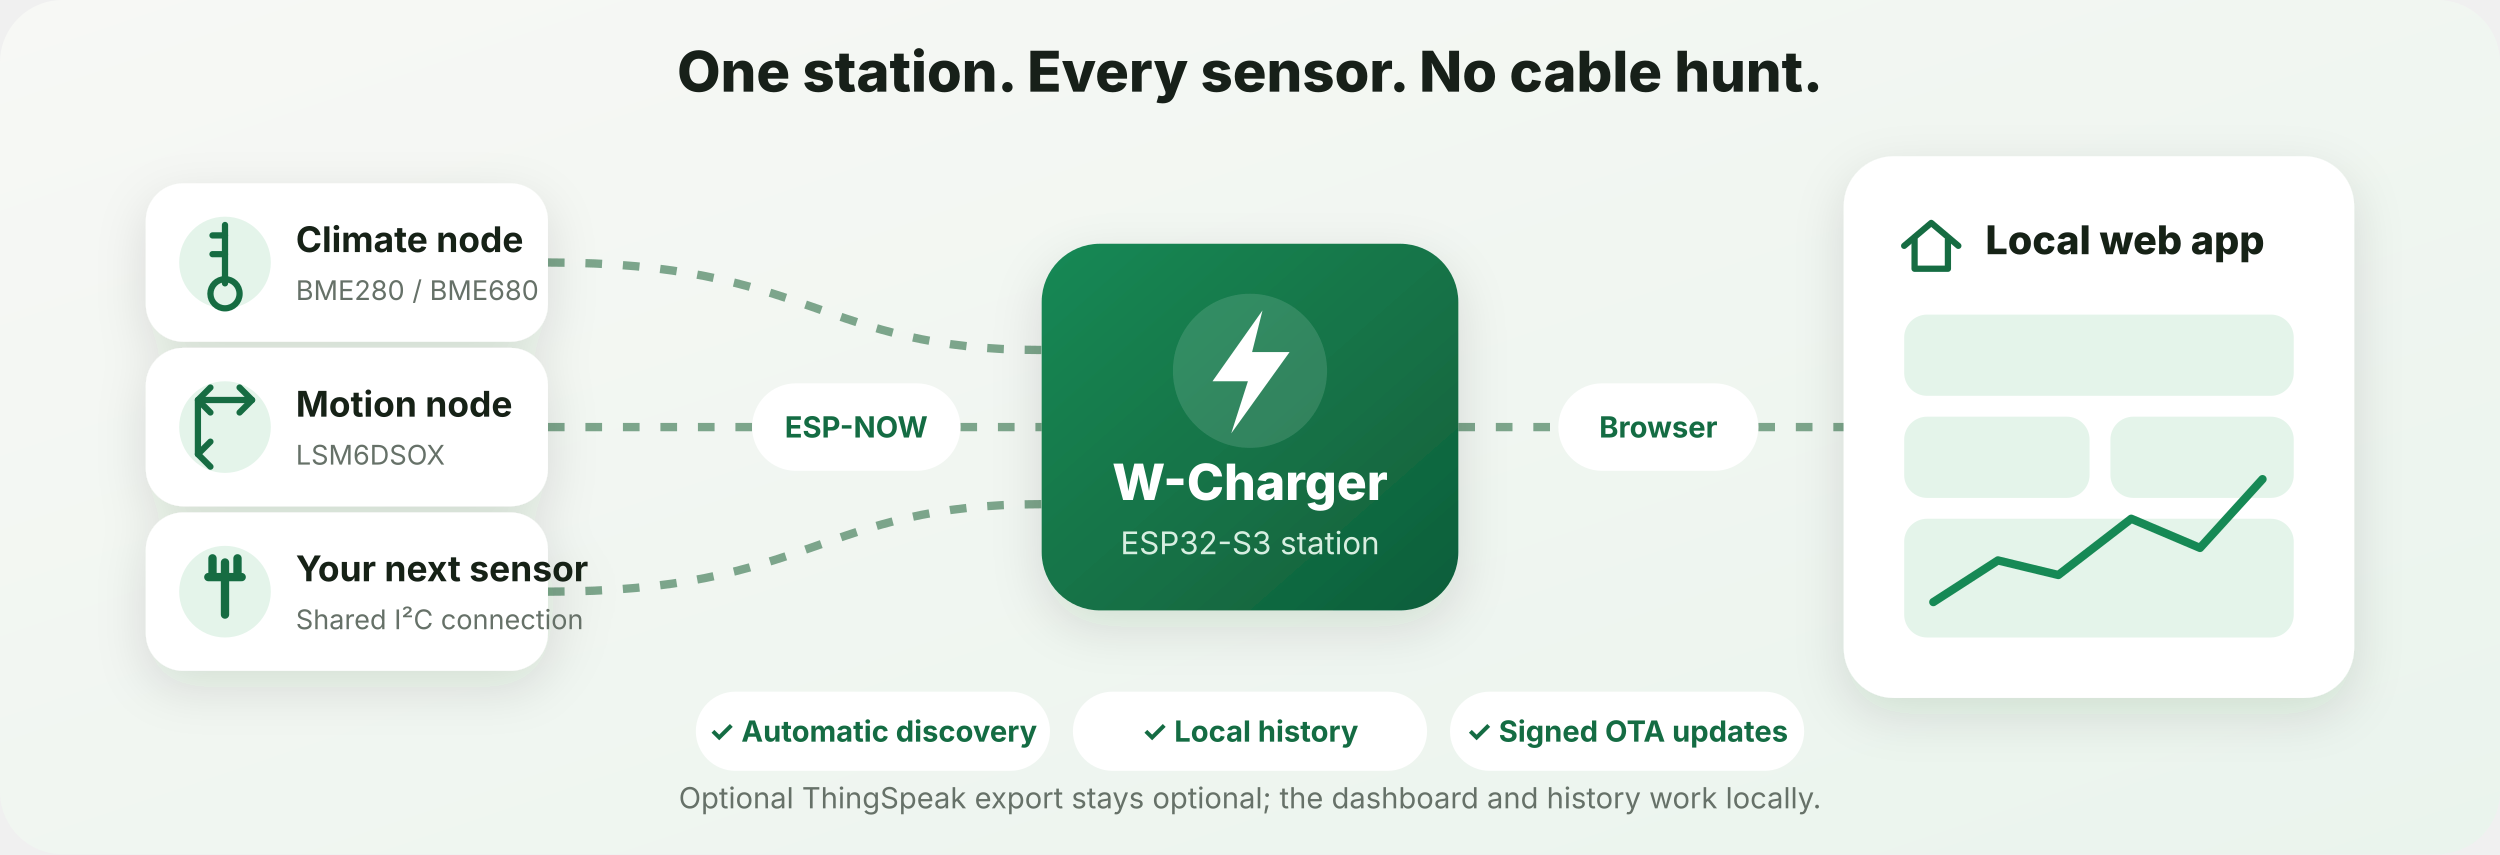
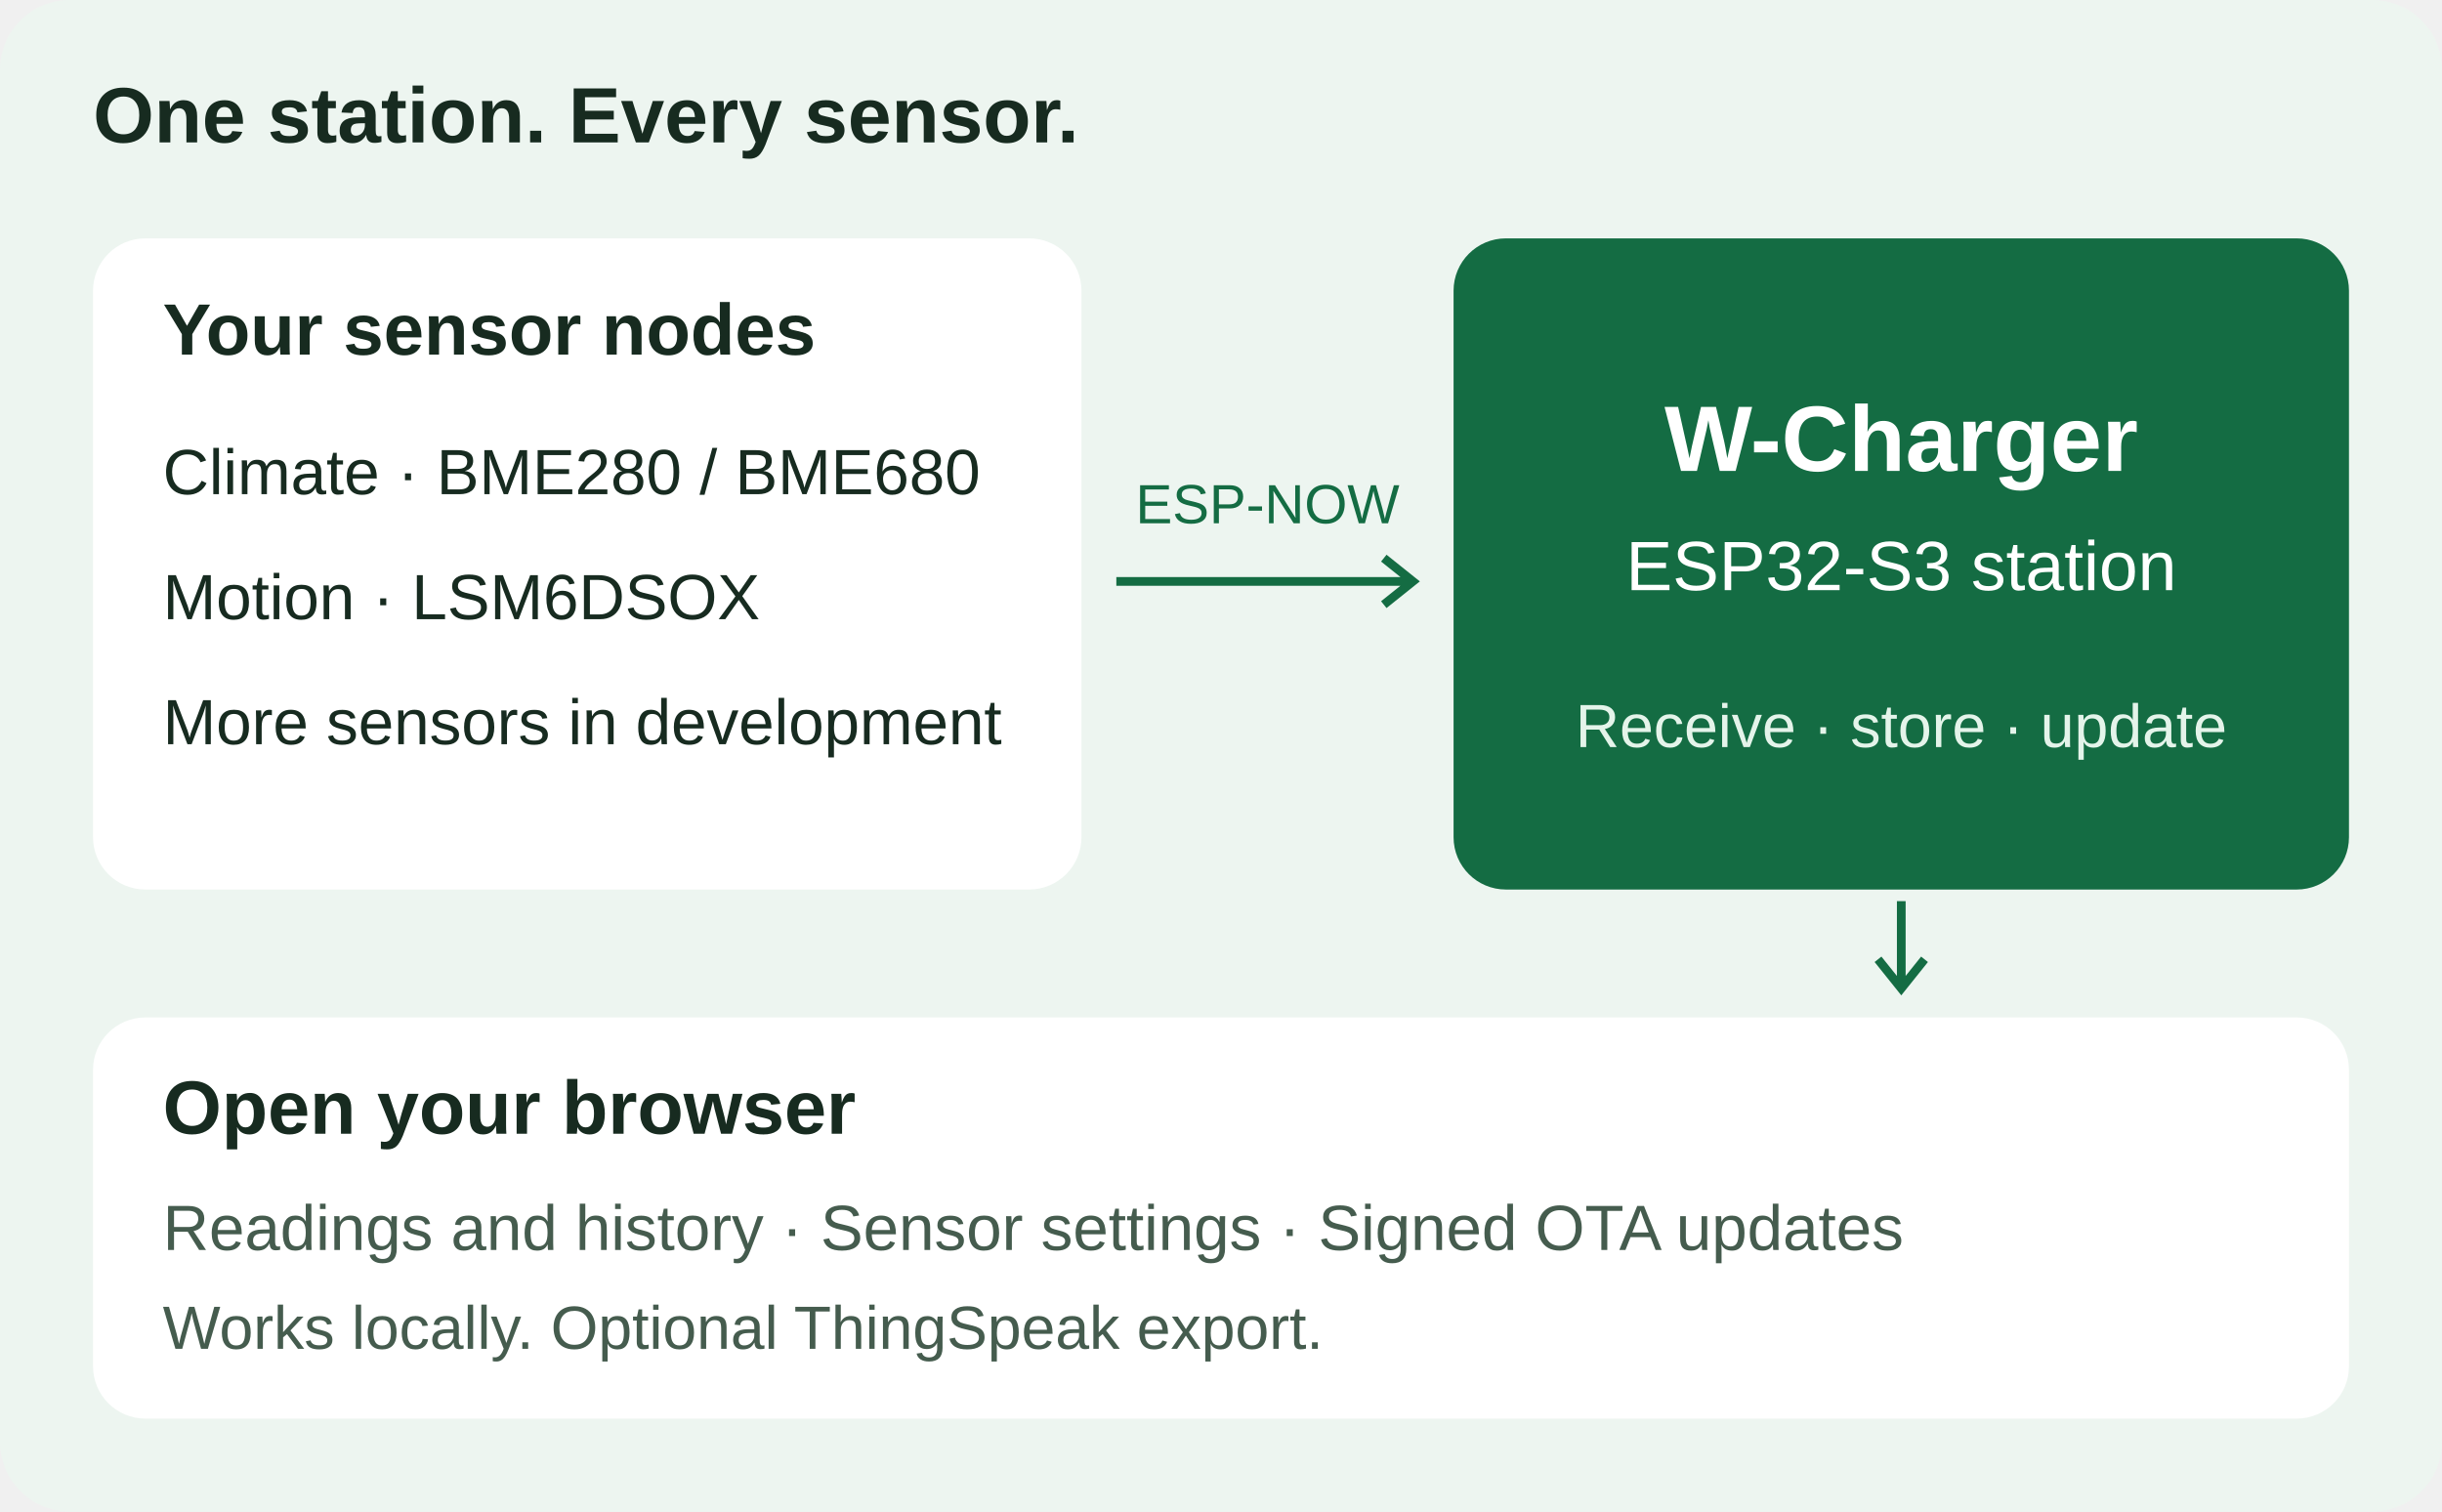
- <svg xmlns="http://www.w3.org/2000/svg" width="1200" height="410" viewBox="0 0 1200 410" role="img" aria-labelledby="title desc">
-   <defs>
-     <linearGradient id="bg2" x1="0" y1="0" x2="1" y2="1">
-       <stop stop-color="#f7f8f5" />
-       <stop offset="1" stop-color="#eaf4ed" />
-     </linearGradient>
-     <linearGradient id="hub" x1="0" y1="0" x2="1" y2="1">
-       <stop stop-color="#198955" />
-       <stop offset="1" stop-color="#0f5e3a" />
-     </linearGradient>
-     <filter id="s" x="-20%" y="-20%" width="140%" height="150%">
-       <feDropShadow dx="0" dy="8" stdDeviation="12" flood-color="#183522" flood-opacity=".12" />
-     </filter>
-   </defs>
-   <rect width="1200" height="410" rx="30" fill="url(#bg2)" />
-   <g font-family="system-ui,-apple-system,Segoe UI,sans-serif">
-     <text x="600" y="44" text-anchor="middle" fill="#172019" font-size="27" font-weight="800">One station. Every sensor. No cable hunt.</text>
-     <g fill="none" stroke="#7ca58b" stroke-width="4" stroke-dasharray="8 10">
-       <path d="M263 126C390 126 393 168 500 168" />
-       <path d="M263 205h237" />
-       <path d="M263 284c127 0 130-42 237-42" />
-       <path d="M700 205h185" />
+ <svg xmlns="http://www.w3.org/2000/svg" width="840" height="520" viewBox="0 0 840 520">
+   <rect width="840" height="520" rx="24" fill="#edf5f0" />
+   <g font-family="Arial, sans-serif">
+     <text x="32" y="49" fill="#172b20" font-size="27" font-weight="700">One station. Every sensor.</text>
+     <rect x="32" y="82" width="340" height="224" rx="18" fill="#fff" />
+     <g x="56" fill="#172b20">
+       <text x="56" y="122" font-size="25" font-weight="700">Your sensor nodes</text>
+       <text x="56" y="170" font-size="22">Climate · BME280 / BME680</text>
+       <text x="56" y="213" font-size="22">Motion · LSM6DSOX</text>
+       <text x="56" y="256" font-size="22">More sensors in development</text>
    </g>
-     <g filter="url(#s)">
-       <g transform="translate(70 88)">
-         <rect width="193" height="76" rx="18" fill="#fff" />
-         <circle cx="38" cy="38" r="22" fill="#e4f4ea" />
-         <g fill="none" stroke="#146c43" stroke-width="3" stroke-linecap="round">
-           <path d="M38 20v28" />
-           <circle cx="38" cy="53" r="7" />
-           <path d="M32 25h6M32 34h6" />
-         </g>
-         <text x="72" y="33" fill="#172019" font-size="17" font-weight="750">Climate node</text>
-         <text x="72" y="56" fill="#667168" font-size="13">BME280 / BME680</text>
-       </g>
-       <g transform="translate(70 167)">
-         <rect width="193" height="76" rx="18" fill="#fff" />
-         <circle cx="38" cy="38" r="22" fill="#e4f4ea" />
-         <g fill="none" stroke="#146c43" stroke-width="3" stroke-linecap="round" stroke-linejoin="round">
-           <path d="M25 51V25h26" />
-           <path d="m25 25 6 6M25 25l6-6M51 25l-6 6M51 25l-6-6M25 51l6-6M25 51l6 6" />
-         </g>
-         <text x="72" y="33" fill="#172019" font-size="17" font-weight="750">Motion node</text>
-         <text x="72" y="56" fill="#667168" font-size="13">LSM6DSOX</text>
-       </g>
-       <g transform="translate(70 246)">
-         <rect width="193" height="76" rx="18" fill="#fff" />
-         <circle cx="38" cy="38" r="22" fill="#e4f4ea" />
-         <g fill="none" stroke="#146c43" stroke-width="4" stroke-linecap="round">
-           <path d="M38 24v25M30 31h16M32 22v9M44 22v9" />
-         </g>
-         <text x="72" y="33" fill="#172019" font-size="17" font-weight="750">Your next sensor</text>
-         <text x="72" y="56" fill="#667168" font-size="13">Shared I²C connection</text>
-       </g>
-       <g transform="translate(500 117)">
-         <rect width="200" height="176" rx="28" fill="url(#hub)" />
-         <circle cx="100" cy="61" r="37" fill="#ffffff20" />
-         <path d="m106 32-24 34h17l-8 25 28-39h-18z" fill="#fff" />
-         <text x="100" y="123" text-anchor="middle" fill="#fff" font-size="24" font-weight="800">W-Charger</text>
-         <text x="100" y="149" text-anchor="middle" fill="#d7eee0" font-size="15">ESP32-S3 station</text>
-       </g>
-       <g transform="translate(885 75)">
-         <rect width="245" height="260" rx="24" fill="#fff" />
-         <g fill="none" stroke="#146c43" stroke-width="3" stroke-linecap="round" stroke-linejoin="round">
-           <path d="m29 43 13-11 13 11" />
-           <path d="M34 40v14h16V40" />
-         </g>
-         <text x="68" y="47" fill="#172019" font-size="19" font-weight="760">Local web app</text>
-         <g fill="#e4f4ea">
-           <rect x="29" y="76" width="187" height="39" rx="11" />
-           <rect x="29" y="125" width="89" height="39" rx="11" />
-           <rect x="128" y="125" width="88" height="39" rx="11" />
-           <rect x="29" y="174" width="187" height="57" rx="11" />
-         </g>
-         <path d="M43 214l31-20 29 7 35-27 33 14 30-33" fill="none" stroke="#198955" stroke-width="4" stroke-linecap="round" stroke-linejoin="round" />
-       </g>
-     </g>
-     <g text-anchor="middle" font-size="14" font-weight="750">
-       <rect x="361" y="184" width="100" height="42" rx="21" fill="#fff" />
-       <text x="411" y="210" fill="#146c43">ESP-NOW</text>
-       <rect x="748" y="184" width="96" height="42" rx="21" fill="#fff" />
-       <text x="796" y="210" fill="#146c43">Browser</text>
-     </g>
-     <g text-anchor="middle" font-size="14" font-weight="750">
-       <rect x="334" y="332" width="170" height="38" rx="19" fill="#fff" />
-       <text x="419" y="356" fill="#146c43">✓ Automatic discovery</text>
-       <rect x="515" y="332" width="170" height="38" rx="19" fill="#fff" />
-       <text x="600" y="356" fill="#146c43">✓ Local history</text>
-       <rect x="696" y="332" width="170" height="38" rx="19" fill="#fff" />
-       <text x="781" y="356" fill="#146c43">✓ Signed OTA updates</text>
-     </g>
-     <text x="600" y="388" text-anchor="middle" fill="#667168" font-size="14">Optional ThingSpeak export stays optional; the dashboard and history work locally.</text>
+     <rect x="500" y="82" width="308" height="224" rx="18" fill="#146c43" />
+     <text x="654" y="162" text-anchor="middle" fill="#fff" font-size="32" font-weight="700">W-Charger</text>
+     <text x="654" y="203" text-anchor="middle" fill="#fff" font-size="24">ESP32-S3 station</text>
+     <text x="654" y="257" text-anchor="middle" fill="#e4f4ea" font-size="21">Receive · store · update</text>
+     <path d="M384 200h102m-10-8 10 8-10 8" fill="none" stroke="#146c43" stroke-width="3" />
+     <text x="436" y="180" text-anchor="middle" fill="#146c43" font-size="19">ESP-NOW</text>
+     <path d="M654 310v30m-8-10 8 10 8-10" fill="none" stroke="#146c43" stroke-width="3" />
+     <rect x="32" y="350" width="776" height="138" rx="18" fill="#fff" />
+     <text x="56" y="390" fill="#172b20" font-size="26" font-weight="700">Open your browser</text>
+     <text x="56" y="430" fill="#455c4e" font-size="22">Readings and history · Sensor settings · Signed OTA updates</text>
+     <text x="56" y="464" fill="#455c4e" font-size="21">Works locally. Optional ThingSpeak export.</text>
  </g>
</svg>
